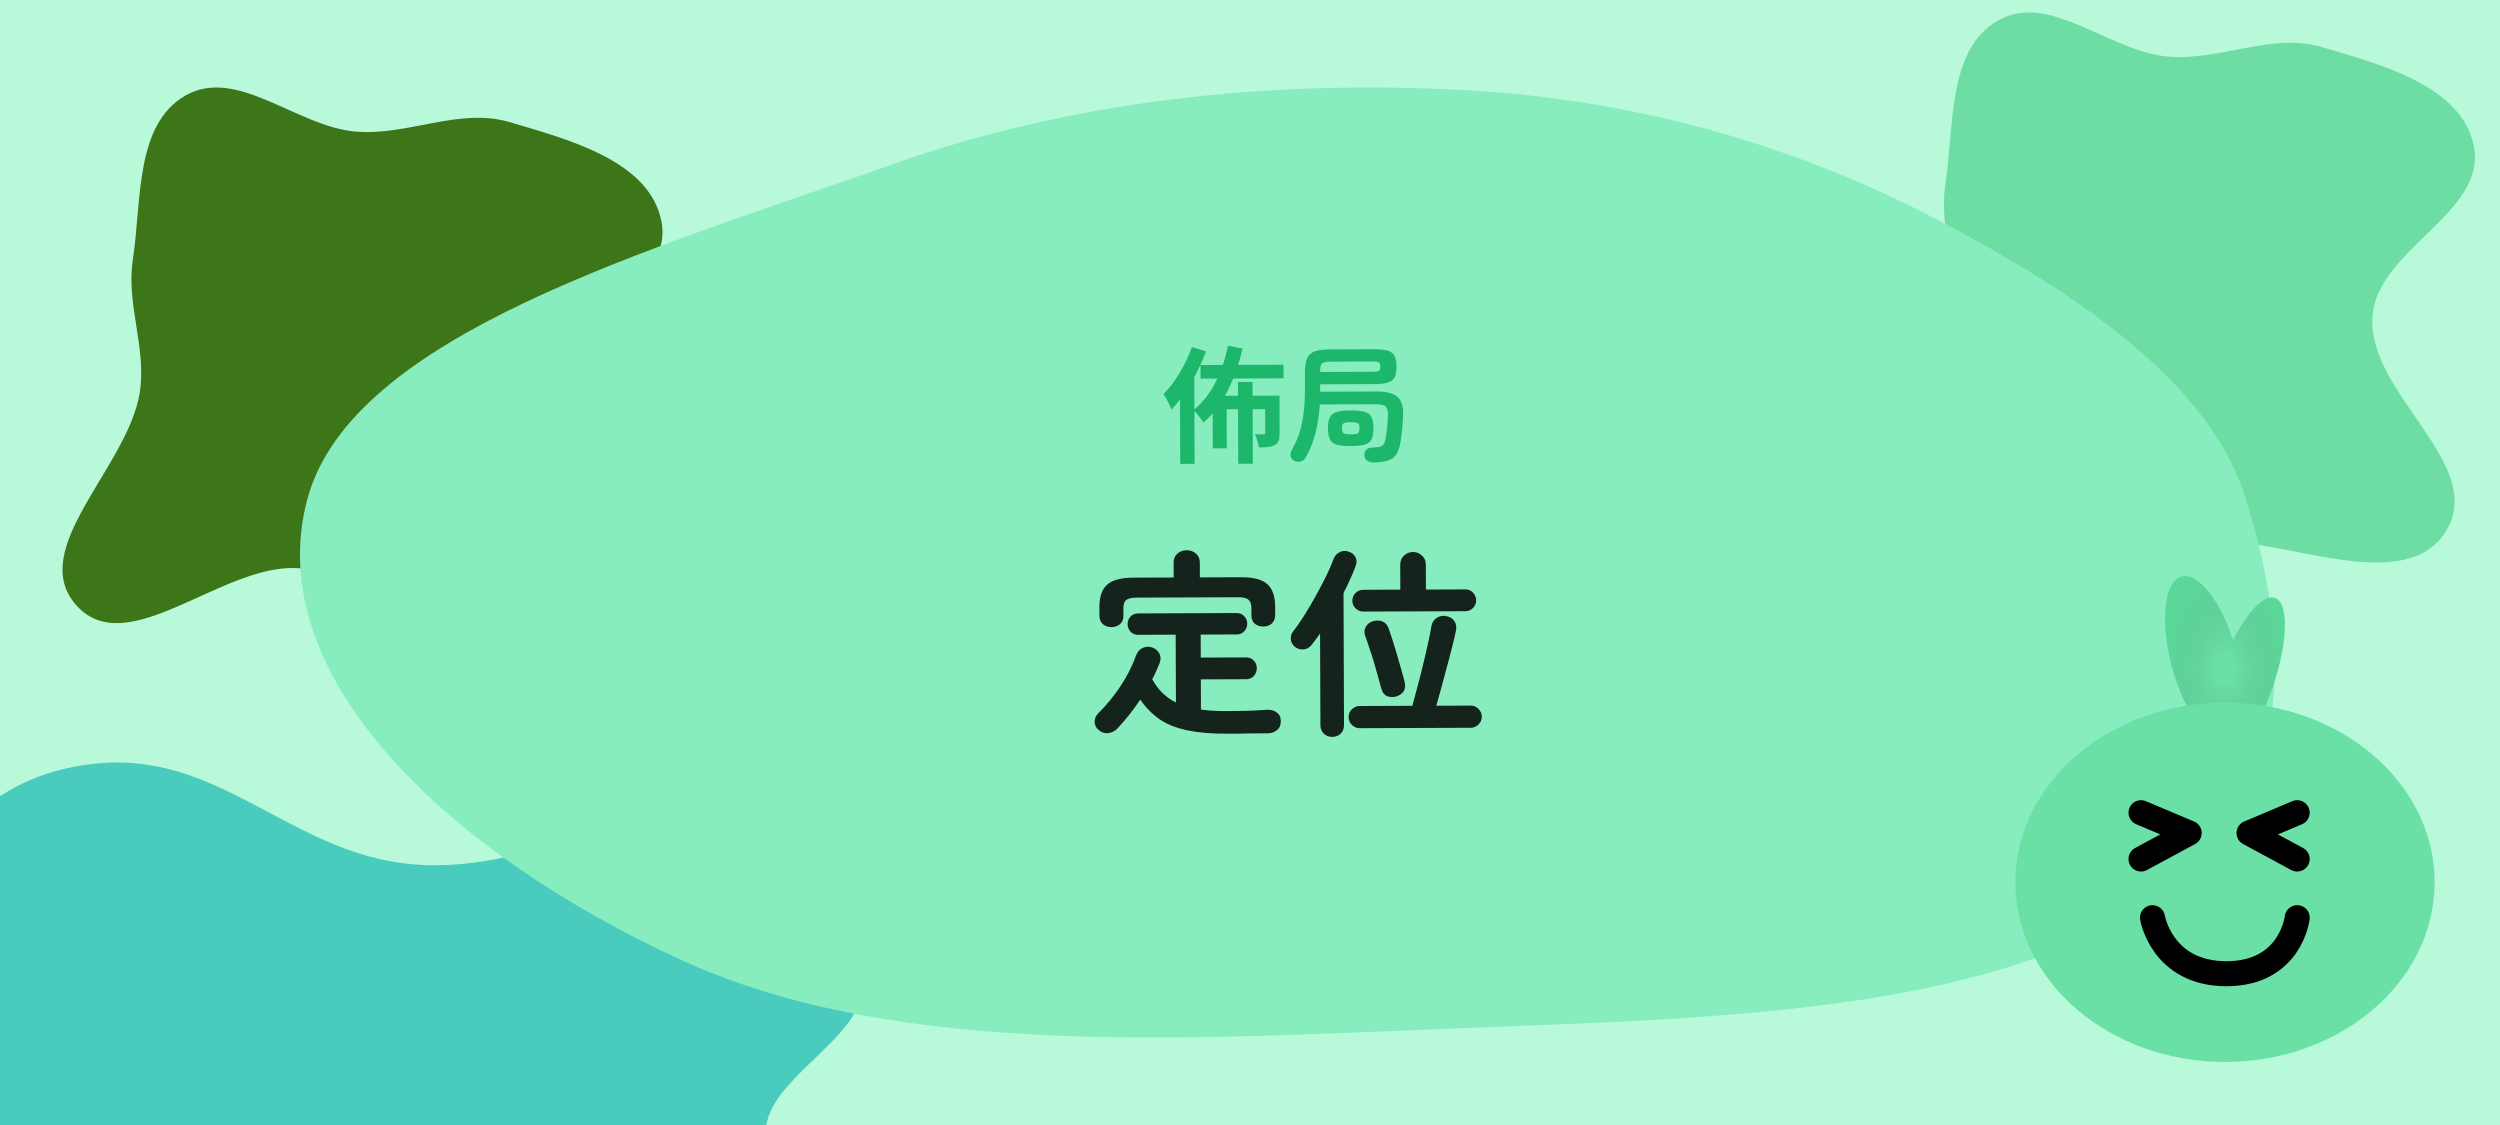
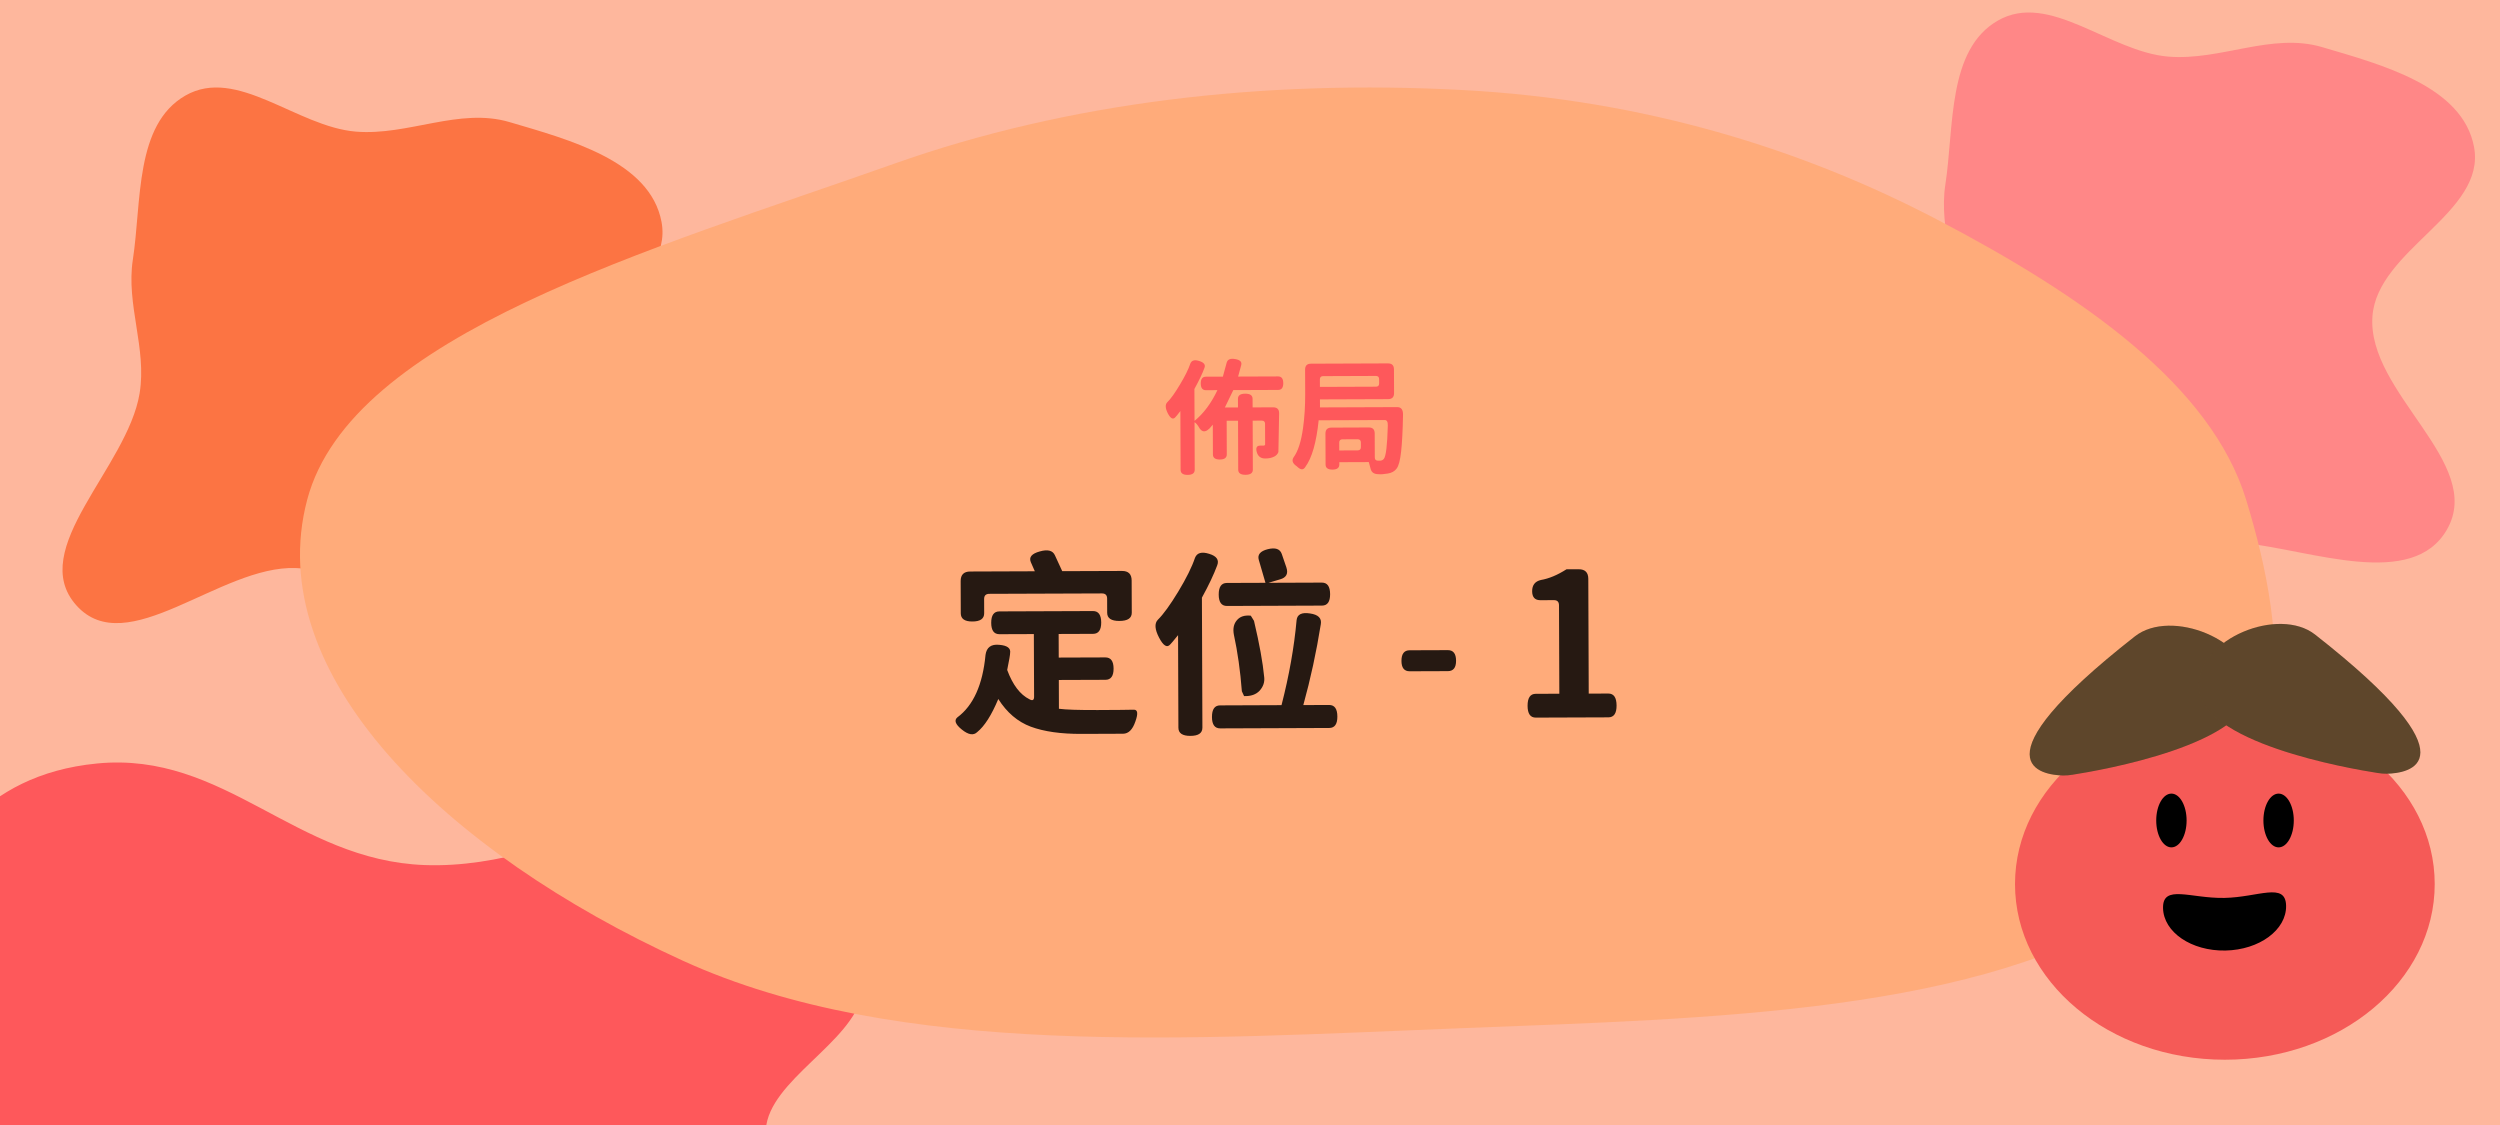
<svg xmlns="http://www.w3.org/2000/svg" width="200" height="90" viewBox="0 0 200 90" fill="none">
-   <g clip-path="url(#clip0_1260_4413)">
-     <rect width="200" height="90" fill="#B8F9D9" />
-     <path fill-rule="evenodd" clip-rule="evenodd" d="M-6.18 85.526C-5.521 81.351 -9.948 77.257 -7.655 73.239C-4.948 68.497 -1.652 61.992 7.772 61.078C17.997 60.087 23.6 68.826 33.978 69.205C45.818 69.637 56.588 60.196 66.887 63.237C76.243 66 70.121 74.012 68.975 79.539C68.168 83.434 61.536 86.431 61.267 90.346C60.85 96.397 75.769 103.853 67.023 107.895C58.356 111.9 45.738 103.802 34.253 102.83C27.316 102.243 20.566 103.925 13.618 103.373C4.658 102.66 -7.251 103.227 -11.753 99.17C-16.321 95.052 -6.927 90.254 -6.18 85.526Z" fill="#49CCBD" />
-     <path fill-rule="evenodd" clip-rule="evenodd" d="M28.474 10.53C32.649 10.872 36.743 8.58 40.761 9.767C45.503 11.168 52.008 12.874 52.922 17.752C53.913 23.046 45.174 25.946 44.795 31.318C44.363 37.447 53.804 43.022 50.763 48.353C48 53.196 39.988 50.027 34.461 49.434C30.566 49.016 27.569 45.584 23.654 45.444C17.603 45.228 10.147 52.951 6.105 48.424C2.1 43.937 10.197 37.406 11.17 31.46C11.758 27.869 10.075 24.375 10.627 20.779C11.34 16.14 10.773 9.976 14.83 7.646C18.948 5.281 23.746 10.143 28.474 10.53Z" fill="#3D7619" />
-     <path fill-rule="evenodd" clip-rule="evenodd" d="M173.474 4.53C177.649 4.872 181.743 2.58 185.761 3.767C190.503 5.168 197.008 6.874 197.922 11.752C198.913 17.046 190.174 19.946 189.795 25.318C189.363 31.447 198.804 37.022 195.763 42.353C193 47.196 184.988 44.027 179.461 43.434C175.566 43.016 172.569 39.584 168.654 39.444C162.603 39.228 155.147 46.951 151.105 42.424C147.1 37.937 155.198 31.406 156.17 25.46C156.757 21.869 155.075 18.375 155.627 14.779C156.34 10.14 155.773 3.976 159.83 1.646C163.948 -0.719 168.746 4.143 173.474 4.53Z" fill="#6EDDA4" />
-     <path fill-rule="evenodd" clip-rule="evenodd" d="M117.063 7.205C131.49 7.98 144.155 11.905 154.996 17.578C166.733 23.719 176.896 30.86 179.688 39.971C183.097 51.095 184.354 63.745 171.749 72.255C158.691 81.071 136.857 81.474 117.063 82.25C95.236 83.105 71.899 84.751 54.603 76.845C35.616 68.165 20.857 53.977 24.577 39.971C28.089 26.753 52.105 19.98 71.539 13.095C85.386 8.19 100.98 6.341 117.063 7.205Z" fill="#87EDBF" />
-     <path fill-rule="evenodd" clip-rule="evenodd" d="M176.618 58.809C175.515 57.843 174.393 55.766 173.735 53.253C172.775 49.59 173.162 46.39 174.599 46.106C175.901 45.849 177.619 48.073 178.644 51.217C179.76 49.006 181.059 47.596 181.934 47.822C183.113 48.126 183.07 51.292 181.839 54.893C180.608 58.494 178.653 61.166 177.474 60.862C176.923 60.72 176.639 59.953 176.618 58.809Z" fill="#6ADFA6" />
-     <path fill-rule="evenodd" clip-rule="evenodd" d="M176.618 58.809C175.515 57.843 174.393 55.766 173.735 53.253C172.775 49.59 173.162 46.39 174.599 46.106C175.901 45.849 177.619 48.073 178.644 51.217C179.76 49.006 181.059 47.596 181.934 47.822C183.113 48.126 183.07 51.292 181.839 54.893C180.608 58.494 178.653 61.166 177.474 60.862C176.923 60.72 176.639 59.953 176.618 58.809Z" fill="url(#paint0_radial_1260_4413)" fill-opacity="0.2" />
-     <path d="M161.232 70.584C161.232 78.521 168.739 84.956 178 84.956C187.26 84.956 194.768 78.521 194.768 70.584C194.768 62.646 187.26 56.211 178 56.211C168.739 56.211 161.232 62.646 161.232 70.584Z" fill="#6ADFA6" />
-     <path d="M172.199 73.414C172.199 73.414 172.948 77.897 178.111 77.897C183.274 77.897 183.777 73.414 183.777 73.414" stroke="black" stroke-width="2" stroke-linecap="round" stroke-linejoin="round" />
-     <path d="M171.281 65.016L175.135 66.642L171.281 68.722" stroke="black" stroke-width="2" stroke-linecap="round" stroke-linejoin="round" />
-     <path d="M183.775 65.016L179.922 66.642L183.775 68.722" stroke="black" stroke-width="2" stroke-linecap="round" stroke-linejoin="round" />
-     <path d="M97.008 31.668L101.568 31.651L101.572 32.731L98.132 32.744L98.144 35.864L97.024 35.868L97.008 31.668ZM101.208 31.652L102.358 31.648L102.369 34.638C102.371 35.138 102.302 35.428 101.983 35.609C101.674 35.781 101.254 35.792 100.704 35.794C100.672 35.484 100.541 35.045 100.4 34.745C100.69 34.754 100.99 34.753 101.09 34.753C101.19 34.742 101.22 34.722 101.219 34.622L101.208 31.652ZM96.039 29.201L102.679 29.177L102.683 30.267L96.043 30.291L96.039 29.201ZM99.034 30.56L100.204 30.556L100.228 37.096L99.058 37.1L99.034 30.56ZM98.243 27.663L99.404 27.879C98.833 30.351 97.811 32.485 96.276 33.811C96.125 33.551 95.723 33.043 95.483 32.804C96.888 31.698 97.781 29.835 98.243 27.663ZM95.354 27.764L96.485 28.11C95.841 29.822 94.808 31.626 93.722 32.77C93.611 32.48 93.289 31.822 93.078 31.532C93.984 30.619 94.849 29.196 95.354 27.764ZM94.394 30.528L95.53 29.383L95.54 29.393L95.568 37.103L94.418 37.108L94.394 30.528ZM109.848 37C109.655 37.001 109.495 36.952 109.368 36.852C109.241 36.753 109.17 36.616 109.156 36.443C109.142 36.236 109.195 36.08 109.314 35.972C109.441 35.858 109.607 35.801 109.814 35.8C110.054 35.793 110.24 35.776 110.373 35.748C110.513 35.715 110.616 35.648 110.683 35.547C110.756 35.447 110.808 35.3 110.841 35.107C110.952 34.52 111.017 33.883 111.034 33.196C111.046 32.863 110.982 32.636 110.841 32.517C110.701 32.397 110.437 32.338 110.051 32.34L105.581 32.356C105.537 33.156 105.427 33.907 105.249 34.607C105.078 35.308 104.811 35.979 104.447 36.62C104.361 36.774 104.224 36.874 104.038 36.922C103.851 36.969 103.675 36.947 103.508 36.854C103.361 36.761 103.273 36.635 103.246 36.475C103.219 36.315 103.248 36.161 103.334 36.014C103.613 35.533 103.827 35.039 103.979 34.532C104.137 34.025 104.245 33.484 104.303 32.911C104.367 32.337 104.398 31.71 104.396 31.03L104.391 29.811C104.39 29.311 104.448 28.927 104.567 28.66C104.686 28.393 104.892 28.209 105.185 28.108C105.478 28.006 105.885 27.955 106.405 27.953L109.925 27.94C110.398 27.938 110.765 27.977 111.025 28.056C111.285 28.135 111.466 28.278 111.567 28.484C111.667 28.684 111.718 28.967 111.72 29.333C111.721 29.7 111.672 29.984 111.573 30.184C111.474 30.384 111.294 30.525 111.034 30.606C110.775 30.687 110.408 30.728 109.935 30.73L105.615 30.746L105.616 30.996C105.616 31.056 105.616 31.116 105.616 31.176C105.617 31.229 105.614 31.283 105.607 31.336L110.127 31.319C110.9 31.316 111.454 31.458 111.789 31.743C112.13 32.022 112.285 32.525 112.254 33.251C112.236 33.638 112.207 34.008 112.168 34.362C112.136 34.715 112.094 35.049 112.042 35.362C111.97 35.803 111.852 36.14 111.686 36.374C111.527 36.608 111.297 36.768 110.998 36.856C110.705 36.95 110.321 36.999 109.848 37ZM108.063 35.687C107.557 35.689 107.173 35.647 106.913 35.561C106.652 35.475 106.475 35.33 106.381 35.123C106.287 34.91 106.239 34.624 106.238 34.264C106.237 33.897 106.282 33.614 106.375 33.413C106.467 33.206 106.643 33.059 106.903 32.971C107.163 32.884 107.546 32.839 108.053 32.837C108.566 32.835 108.953 32.877 109.213 32.963C109.473 33.048 109.647 33.194 109.735 33.401C109.829 33.6 109.877 33.884 109.878 34.25C109.879 34.61 109.834 34.897 109.741 35.111C109.655 35.318 109.482 35.465 109.223 35.553C108.963 35.64 108.577 35.685 108.063 35.687ZM105.611 29.756L109.851 29.74C110.098 29.739 110.254 29.712 110.321 29.659C110.394 29.605 110.43 29.495 110.43 29.328C110.429 29.162 110.392 29.052 110.318 28.999C110.252 28.945 110.098 28.919 109.858 28.92L106.478 28.933C106.232 28.934 106.045 28.954 105.918 28.995C105.799 29.035 105.715 29.109 105.669 29.216C105.63 29.323 105.61 29.476 105.611 29.676L105.611 29.756ZM108.06 34.747C108.353 34.746 108.543 34.715 108.629 34.655C108.716 34.594 108.759 34.461 108.758 34.254C108.757 34.048 108.713 33.918 108.626 33.865C108.54 33.805 108.349 33.776 108.056 33.777C107.769 33.778 107.58 33.809 107.486 33.869C107.4 33.923 107.357 34.053 107.358 34.26C107.359 34.466 107.403 34.599 107.489 34.659C107.583 34.719 107.773 34.748 108.06 34.747Z" fill="#1CB76B" />
-     <path d="M98.148 58.695C96.889 58.7 95.822 58.607 94.947 58.419C94.071 58.23 93.339 57.934 92.751 57.531C92.163 57.117 91.654 56.596 91.225 55.968C90.642 56.835 90.026 57.61 89.378 58.295C89.176 58.499 88.937 58.617 88.659 58.65C88.382 58.683 88.126 58.599 87.89 58.397C87.676 58.216 87.569 57.993 87.568 57.726C87.578 57.47 87.673 57.251 87.853 57.069C88.544 56.384 89.144 55.651 89.653 54.87C90.173 54.09 90.586 53.272 90.892 52.418C91.008 52.129 91.189 51.931 91.434 51.824C91.679 51.716 91.935 51.71 92.202 51.805C92.469 51.91 92.656 52.081 92.764 52.315C92.871 52.538 92.872 52.784 92.767 53.051C92.682 53.254 92.592 53.467 92.497 53.692C92.402 53.905 92.296 54.119 92.179 54.333C92.63 55.174 93.262 55.796 94.074 56.198L94.054 50.774L91.062 50.785C90.806 50.786 90.598 50.701 90.437 50.531C90.287 50.361 90.212 50.159 90.211 49.924C90.21 49.69 90.284 49.492 90.433 49.331C90.592 49.16 90.8 49.074 91.056 49.073L98.928 49.044C99.184 49.043 99.387 49.127 99.537 49.298C99.697 49.457 99.778 49.654 99.779 49.889C99.78 50.123 99.701 50.326 99.541 50.498C99.392 50.669 99.19 50.755 98.934 50.756L96.054 50.767L96.061 52.606L99.677 52.593C99.944 52.592 100.152 52.677 100.302 52.847C100.463 53.006 100.543 53.209 100.544 53.454C100.545 53.689 100.466 53.897 100.306 54.079C100.158 54.25 99.95 54.336 99.683 54.337L96.067 54.35L96.076 56.767C96.386 56.808 96.711 56.839 97.053 56.859C97.394 56.879 97.757 56.888 98.141 56.887C98.664 56.885 99.192 56.878 99.725 56.865C100.269 56.852 100.802 56.824 101.325 56.779C101.634 56.757 101.901 56.825 102.125 56.984C102.35 57.133 102.463 57.367 102.464 57.687C102.465 58.007 102.365 58.247 102.163 58.408C101.961 58.579 101.7 58.666 101.38 58.667C101.06 58.668 100.697 58.669 100.292 58.671C99.897 58.683 99.508 58.69 99.124 58.691C98.75 58.693 98.425 58.694 98.148 58.695ZM88.916 50.169C88.649 50.17 88.42 50.091 88.227 49.931C88.045 49.761 87.954 49.532 87.953 49.245L87.95 48.605C87.947 47.751 88.153 47.142 88.567 46.778C88.982 46.403 89.691 46.214 90.693 46.21L93.893 46.199L93.889 45.014C93.888 44.705 93.988 44.465 94.19 44.293C94.392 44.111 94.637 44.02 94.925 44.019C95.224 44.018 95.475 44.107 95.678 44.288C95.882 44.458 95.984 44.697 95.985 45.007L95.989 46.191L99.269 46.179C100.272 46.175 100.977 46.359 101.383 46.731C101.801 47.092 102.011 47.699 102.014 48.552L102.016 49.192C102.017 49.48 101.928 49.71 101.747 49.881C101.566 50.042 101.343 50.123 101.076 50.124C100.809 50.125 100.58 50.051 100.387 49.903C100.205 49.743 100.114 49.52 100.113 49.231L100.11 48.623C100.109 48.314 100.028 48.096 99.868 47.968C99.718 47.841 99.441 47.778 99.035 47.779L90.923 47.809C90.528 47.811 90.251 47.876 90.092 48.005C89.943 48.133 89.869 48.352 89.87 48.661L89.873 49.269C89.874 49.557 89.778 49.782 89.587 49.943C89.406 50.093 89.183 50.168 88.916 50.169ZM106.581 58.952C106.314 58.953 106.09 58.868 105.908 58.698C105.726 58.528 105.634 58.299 105.633 58.011L105.606 50.683C105.489 50.854 105.373 51.015 105.256 51.164C105.15 51.314 105.038 51.459 104.921 51.598C104.762 51.801 104.555 51.919 104.299 51.952C104.043 51.974 103.813 51.911 103.61 51.763C103.417 51.614 103.305 51.422 103.272 51.188C103.239 50.943 103.291 50.729 103.429 50.547C103.705 50.194 104.003 49.766 104.321 49.264C104.639 48.761 104.952 48.232 105.259 47.676C105.566 47.121 105.847 46.586 106.101 46.073C106.355 45.55 106.551 45.096 106.688 44.711C106.794 44.455 106.958 44.273 107.182 44.165C107.405 44.058 107.64 44.046 107.886 44.131C108.131 44.204 108.313 44.348 108.431 44.561C108.549 44.773 108.556 45.014 108.45 45.281C108.334 45.601 108.191 45.948 108.022 46.322C107.863 46.685 107.683 47.059 107.482 47.444L107.521 58.004C107.522 58.292 107.432 58.522 107.252 58.693C107.071 58.864 106.847 58.951 106.581 58.952ZM108.77 58.255C108.535 58.256 108.327 58.166 108.145 57.986C107.974 57.816 107.888 57.613 107.887 57.379C107.886 57.133 107.97 56.925 108.14 56.754C108.321 56.572 108.529 56.48 108.763 56.48L112.987 56.464C113.114 56.005 113.25 55.492 113.398 54.926C113.556 54.36 113.703 53.784 113.839 53.197C113.986 52.609 114.118 52.044 114.233 51.499C114.359 50.955 114.453 50.48 114.516 50.074C114.568 49.797 114.706 49.583 114.929 49.433C115.153 49.282 115.398 49.233 115.665 49.286C115.964 49.327 116.188 49.455 116.338 49.667C116.488 49.88 116.537 50.125 116.485 50.403C116.412 50.787 116.307 51.241 116.17 51.764C116.044 52.276 115.902 52.816 115.744 53.382C115.597 53.947 115.449 54.497 115.302 55.031C115.155 55.565 115.023 56.04 114.907 56.457L117.659 56.447C117.905 56.446 118.113 56.535 118.284 56.716C118.456 56.886 118.542 57.094 118.543 57.339C118.544 57.574 118.459 57.777 118.289 57.948C118.119 58.13 117.911 58.222 117.666 58.222L108.77 58.255ZM109.071 48.926C108.837 48.927 108.628 48.843 108.447 48.673C108.275 48.502 108.189 48.3 108.188 48.066C108.187 47.82 108.272 47.612 108.442 47.441C108.623 47.269 108.83 47.183 109.065 47.182L112.025 47.171L112.018 45.187C112.016 44.878 112.117 44.632 112.319 44.45C112.521 44.257 112.76 44.161 113.038 44.16C113.315 44.158 113.556 44.254 113.759 44.445C113.962 44.625 114.064 44.87 114.066 45.18L114.073 47.164L117.225 47.152C117.47 47.151 117.673 47.236 117.834 47.406C118.005 47.576 118.091 47.783 118.092 48.029C118.093 48.264 118.008 48.467 117.838 48.638C117.679 48.809 117.477 48.895 117.231 48.896L109.071 48.926ZM111.705 55.717C111.438 55.792 111.188 55.782 110.953 55.687C110.728 55.581 110.578 55.374 110.502 55.065C110.437 54.809 110.351 54.5 110.243 54.138C110.145 53.765 110.037 53.381 109.919 52.987C109.8 52.582 109.676 52.199 109.546 51.837C109.428 51.464 109.32 51.149 109.223 50.894C109.115 50.627 109.13 50.377 109.268 50.142C109.406 49.906 109.603 49.756 109.858 49.691C110.135 49.616 110.386 49.625 110.61 49.721C110.835 49.816 110.995 50.002 111.092 50.279C111.189 50.545 111.297 50.865 111.416 51.238C111.535 51.611 111.654 51.999 111.772 52.404C111.891 52.798 111.999 53.182 112.097 53.555C112.205 53.917 112.291 54.232 112.356 54.498C112.443 54.828 112.422 55.095 112.295 55.298C112.168 55.491 111.971 55.63 111.705 55.717Z" fill="black" fill-opacity="0.85" />
+   <g clip-path="url(#clip0_2439_10476)">
+     <rect width="200" height="90" fill="#FEB79D" />
+     <path fill-rule="evenodd" clip-rule="evenodd" d="M-6.18 85.526C-5.521 81.351 -9.948 77.257 -7.655 73.239C-4.948 68.497 -1.652 61.992 7.772 61.078C17.997 60.087 23.6 68.826 33.978 69.205C45.818 69.637 56.588 60.196 66.887 63.237C76.243 66 70.121 74.012 68.975 79.539C68.168 83.434 61.536 86.431 61.267 90.346C60.85 96.397 75.769 103.853 67.023 107.895C58.356 111.9 45.738 103.802 34.253 102.83C27.316 102.243 20.566 103.925 13.618 103.373C4.658 102.66 -7.251 103.227 -11.753 99.17C-16.321 95.052 -6.927 90.254 -6.18 85.526Z" fill="#FE585B" />
+     <path fill-rule="evenodd" clip-rule="evenodd" d="M28.474 10.53C32.649 10.872 36.743 8.58 40.761 9.767C45.503 11.168 52.008 12.874 52.922 17.752C53.913 23.046 45.174 25.946 44.795 31.318C44.363 37.447 53.804 43.022 50.763 48.353C48 53.196 39.988 50.027 34.461 49.434C30.566 49.016 27.569 45.584 23.654 45.444C17.603 45.228 10.147 52.951 6.105 48.424C2.1 43.937 10.197 37.406 11.17 31.46C11.758 27.869 10.075 24.375 10.627 20.779C11.34 16.14 10.773 9.976 14.83 7.646C18.948 5.281 23.746 10.143 28.474 10.53Z" fill="#FC7443" />
+     <path fill-rule="evenodd" clip-rule="evenodd" d="M173.474 4.53C177.649 4.872 181.743 2.58 185.761 3.767C190.503 5.168 197.008 6.874 197.922 11.752C198.913 17.046 190.174 19.946 189.795 25.318C189.363 31.447 198.804 37.022 195.763 42.353C193 47.196 184.988 44.027 179.461 43.434C175.566 43.016 172.569 39.584 168.654 39.444C162.603 39.228 155.147 46.951 151.105 42.424C147.1 37.937 155.198 31.406 156.17 25.46C156.757 21.869 155.075 18.375 155.627 14.779C156.34 10.14 155.773 3.976 159.83 1.646C163.948 -0.719 168.746 4.143 173.474 4.53Z" fill="#FF8787" />
+     <path fill-rule="evenodd" clip-rule="evenodd" d="M117.063 7.205C131.49 7.98 144.155 11.905 154.996 17.578C166.733 23.719 176.896 30.86 179.688 39.971C183.097 51.095 184.354 63.745 171.749 72.255C158.691 81.071 136.857 81.474 117.063 82.25C95.236 83.105 71.899 84.751 54.603 76.845C35.616 68.165 20.857 53.977 24.577 39.971C28.089 26.753 52.105 19.98 71.539 13.095C85.386 8.19 100.98 6.341 117.063 7.205Z" fill="#FFAB7A" />
+     <ellipse cx="177.989" cy="70.727" rx="16.788" ry="14.051" fill="#F55A57" />
+     <ellipse cx="173.713" cy="65.639" rx="1.215" ry="2.151" fill="black" />
+     <ellipse cx="182.288" cy="65.639" rx="1.215" ry="2.151" fill="black" />
+     <path d="M173.043 72.644C173.079 74.572 175.312 76.094 178.031 76.043C180.749 75.992 182.924 74.388 182.888 72.46C182.852 70.533 180.67 71.782 177.952 71.833C175.233 71.884 173.007 70.717 173.043 72.644Z" fill="black" />
+     <path d="M170.798 50.904C173.679 48.645 180.102 51.191 180.102 55.022C180.103 59.542 168.088 61.623 165.803 61.978C165.554 62.017 165.305 62.044 165.056 62.039C163.427 62.006 157.617 61.237 170.798 50.904Z" fill="#6E5232" />
+     <path d="M170.798 50.904C173.679 48.645 180.102 51.191 180.102 55.022C180.103 59.542 168.088 61.623 165.803 61.978C165.554 62.017 165.305 62.044 165.056 62.039C163.427 62.006 157.617 61.237 170.798 50.904Z" fill="url(#paint0_radial_2439_10476)" fill-opacity="0.15" />
+     <path d="M185.204 50.763C182.323 48.505 175.9 51.051 175.9 54.881C175.899 59.401 187.914 61.483 190.199 61.837C190.448 61.876 190.697 61.903 190.946 61.898C192.575 61.866 198.385 61.097 185.204 50.763Z" fill="#6E5232" />
+     <path d="M185.204 50.763C182.323 48.505 175.9 51.051 175.9 54.881C175.899 59.401 187.914 61.483 190.199 61.837C190.448 61.876 190.697 61.903 190.946 61.898C192.575 61.866 198.385 61.097 185.204 50.763Z" fill="url(#paint1_radial_2439_10476)" fill-opacity="0.15" />
+     <path d="M102.249 30.114C102.523 30.113 102.66 30.293 102.661 30.653C102.663 31.013 102.527 31.193 102.254 31.194L98.663 31.208L97.989 32.6L99.039 32.596L99.036 31.906C99.035 31.633 99.228 31.495 99.615 31.494C100.008 31.493 100.205 31.628 100.206 31.902L100.209 32.592L101.849 32.586C102.175 32.585 102.336 32.747 102.33 33.074L102.272 36.164C102.219 36.311 102.116 36.428 101.963 36.515C101.744 36.63 101.497 36.684 101.224 36.678C100.871 36.686 100.643 36.517 100.542 36.171C100.447 35.824 100.537 35.651 100.81 35.65L101.08 35.649C101.167 35.648 101.21 35.611 101.21 35.538L101.204 33.908C101.203 33.735 101.116 33.648 100.943 33.649L100.213 33.652L100.227 37.572C100.228 37.845 100.032 37.983 99.639 37.984C99.252 37.985 99.058 37.849 99.057 37.576L99.043 33.656L98.133 33.66L98.143 36.349C98.144 36.623 97.957 36.76 97.584 36.762C97.217 36.763 97.034 36.627 97.033 36.354L97.024 33.974C96.791 34.248 96.689 34.362 96.715 34.315C96.429 34.583 96.183 34.57 95.975 34.278C95.82 34.005 95.683 33.839 95.563 33.779L95.577 37.579C95.578 37.852 95.389 37.99 95.009 37.991C94.635 37.993 94.448 37.857 94.447 37.583L94.43 32.883C94.211 33.171 94.075 33.338 94.022 33.385C93.842 33.586 93.645 33.483 93.43 33.077C93.222 32.664 93.204 32.368 93.377 32.187C93.656 31.913 93.994 31.442 94.392 30.773C94.796 30.105 95.074 29.544 95.226 29.09C95.325 28.83 95.561 28.759 95.935 28.878C96.315 28.996 96.456 29.179 96.357 29.426C96.205 29.853 95.937 30.418 95.553 31.119L95.563 33.669C96.287 33.08 96.897 32.261 97.394 31.212L96.474 31.216C96.2 31.217 96.063 31.037 96.061 30.677C96.06 30.317 96.196 30.137 96.469 30.136L97.829 30.131L98.135 29.009C98.208 28.749 98.437 28.655 98.824 28.727C99.211 28.792 99.368 28.955 99.296 29.215L99.049 30.126L102.249 30.114ZM108.611 36.031C108.785 36.03 108.871 35.943 108.871 35.77L108.869 35.4C108.868 35.226 108.782 35.14 108.608 35.141L107.398 35.145C107.225 35.146 107.139 35.233 107.139 35.406L107.141 36.036L108.611 36.031ZM110.33 30.334C110.33 30.161 110.243 30.075 110.069 30.075L105.849 30.091C105.676 30.092 105.59 30.179 105.59 30.352L105.593 30.952L110.073 30.935C110.246 30.935 110.332 30.848 110.332 30.674L110.33 30.334ZM105.596 31.952L105.599 32.592L111.779 32.569C112.105 32.568 112.259 32.787 112.241 33.227C112.219 34.427 112.169 35.388 112.092 36.108C112.014 36.822 111.893 37.282 111.727 37.489C111.568 37.703 111.335 37.834 111.028 37.882C110.729 37.936 110.479 37.954 110.279 37.935C109.925 37.936 109.715 37.79 109.647 37.497L109.505 36.967L107.145 36.976L107.146 37.156C107.147 37.429 106.964 37.567 106.597 37.568C106.23 37.57 106.047 37.434 106.046 37.16L106.036 34.69C106.035 34.37 106.195 34.21 106.515 34.209L109.505 34.197C109.818 34.196 109.975 34.356 109.976 34.676L109.984 36.596C109.984 36.769 110.071 36.855 110.245 36.855L110.375 36.854C110.508 36.86 110.618 36.813 110.704 36.713C110.877 36.512 110.983 35.629 111.024 34.062C111.036 33.755 110.956 33.602 110.782 33.603L105.493 33.622C105.312 35.39 104.957 36.634 104.426 37.356C104.281 37.597 104.084 37.608 103.836 37.388L103.736 37.299C103.409 37.08 103.324 36.844 103.484 36.59C103.842 36.108 104.095 35.321 104.245 34.227C104.362 33.386 104.418 32.49 104.415 31.536L104.408 29.576C104.406 29.256 104.562 29.096 104.876 29.095L111.036 29.072C111.356 29.07 111.516 29.23 111.517 29.55L111.525 31.45C111.526 31.77 111.366 31.93 111.046 31.932L105.596 31.952Z" fill="#FE585B" />
+     <path d="M79.144 47.507C78.867 47.508 78.729 47.647 78.73 47.925L78.734 49.06C78.736 49.498 78.422 49.718 77.792 49.72C77.174 49.722 76.864 49.505 76.862 49.068L76.853 46.492C76.851 45.98 77.106 45.722 77.618 45.721L82.786 45.702L82.463 44.967C82.301 44.573 82.54 44.289 83.18 44.116C83.819 43.932 84.225 44.038 84.397 44.431L84.978 45.693L89.761 45.676C90.273 45.674 90.531 45.929 90.532 46.441L90.542 49.017C90.543 49.454 90.214 49.674 89.552 49.676C88.902 49.679 88.576 49.461 88.574 49.024L88.57 47.888C88.569 47.611 88.43 47.473 88.152 47.474L79.144 47.507ZM84.706 54.398L84.714 56.702C85.269 56.775 86.304 56.809 87.819 56.803C89.333 56.797 90.293 56.788 90.699 56.776C91.019 56.764 91.062 57.079 90.83 57.72C90.609 58.371 90.279 58.698 89.842 58.699L86.514 58.712C84.871 58.718 83.521 58.526 82.464 58.135C81.417 57.744 80.55 57.006 79.863 55.92C79.324 57.213 78.762 58.095 78.177 58.567C77.88 58.856 77.469 58.788 76.945 58.363C76.431 57.949 76.312 57.624 76.589 57.389C77.865 56.445 78.617 54.778 78.842 52.388C78.925 51.791 79.287 51.523 79.927 51.584C80.578 51.635 80.872 51.853 80.81 52.237C80.81 52.376 80.732 52.829 80.575 53.598C81.017 54.791 81.612 55.573 82.359 55.943C82.605 56.081 82.728 56.011 82.727 55.734L82.708 50.726L79.956 50.736C79.519 50.738 79.299 50.434 79.297 49.826C79.295 49.218 79.512 48.914 79.95 48.912L87.437 48.884C87.875 48.883 88.094 49.186 88.097 49.794C88.099 50.402 87.882 50.707 87.444 50.708L84.692 50.718L84.699 52.606L88.427 52.593C88.865 52.591 89.084 52.889 89.087 53.486C89.089 54.084 88.871 54.383 88.434 54.385L84.706 54.398ZM97.497 47.567C97.494 46.948 97.712 46.638 98.149 46.636L101.237 46.625L100.702 44.787C100.583 44.371 100.822 44.088 101.419 43.936C102.027 43.785 102.4 43.911 102.541 44.316L102.913 45.403C103.074 45.893 102.905 46.208 102.404 46.349L101.477 46.624L105.749 46.608C106.186 46.607 106.406 46.915 106.409 47.534C106.411 48.142 106.193 48.447 105.756 48.448L98.156 48.477C97.719 48.478 97.499 48.175 97.497 47.567ZM101.137 54.178C101.181 54.572 101.06 54.93 100.773 55.251C100.486 55.561 100.071 55.707 99.527 55.688L99.349 55.304C99.226 53.683 99.012 52.169 98.708 50.763C98.621 50.294 98.7 49.914 98.944 49.626C99.189 49.326 99.561 49.202 100.063 49.254L100.32 49.669C100.754 51.502 101.026 53.005 101.137 54.178ZM95.598 44.63C95.756 44.224 96.135 44.116 96.733 44.306C97.331 44.485 97.545 44.793 97.376 45.231C97.101 45.968 96.694 46.829 96.153 47.812L96.192 58.212C96.194 58.649 95.874 58.869 95.234 58.871C94.594 58.874 94.274 58.656 94.272 58.219L94.245 50.811C93.873 51.271 93.666 51.517 93.623 51.549C93.368 51.849 93.069 51.669 92.725 51.009C92.382 50.349 92.348 49.874 92.624 49.585C93.07 49.146 93.617 48.392 94.264 47.323C94.91 46.254 95.355 45.356 95.598 44.63ZM104.265 56.406L106.329 56.398C106.767 56.397 106.987 56.705 106.989 57.324C106.991 57.932 106.774 58.237 106.336 58.238L97.616 58.271C97.179 58.272 96.959 57.969 96.957 57.361C96.955 56.742 97.172 56.432 97.609 56.431L102.521 56.412C103.131 54.042 103.534 51.774 103.728 49.608C103.78 49.149 104.137 48.972 104.798 49.076C105.46 49.169 105.749 49.456 105.665 49.937C105.311 52.157 104.844 54.313 104.265 56.406ZM112.776 53.702C112.339 53.704 112.119 53.428 112.117 52.873C112.115 52.307 112.333 52.024 112.77 52.022L115.826 52.011C116.264 52.009 116.483 52.291 116.485 52.857C116.487 53.411 116.27 53.689 115.832 53.691L112.776 53.702ZM122.865 57.409C122.428 57.411 122.208 57.097 122.206 56.467C122.203 55.827 122.421 55.507 122.858 55.505L124.746 55.498L124.72 48.426C124.719 48.149 124.585 48.011 124.318 48.011L123.23 48.016C122.793 48.017 122.573 47.778 122.572 47.298C122.57 46.807 122.803 46.508 123.272 46.399C123.912 46.29 124.594 46.005 125.317 45.544L126.293 45.54C126.805 45.538 127.062 45.793 127.064 46.305L127.098 55.489L128.666 55.483C129.103 55.482 129.323 55.801 129.326 56.441C129.328 57.07 129.11 57.386 128.673 57.388L122.865 57.409Z" fill="black" fill-opacity="0.85" />
  </g>
  <defs>
-     <radialGradient id="paint0_radial_1260_4413" cx="0" cy="0" r="1" gradientUnits="userSpaceOnUse" gradientTransform="translate(177.999 53.4857) rotate(90) scale(7.39975 4.79175)">
-       <stop offset="0.16" stop-opacity="0" />
-       <stop offset="1" stop-color="#1CB76B" />
+     <radialGradient id="paint0_radial_2439_10476" cx="0" cy="0" r="1" gradientUnits="userSpaceOnUse" gradientTransform="translate(0.560609 46.8353) rotate(65.4889) scale(3.32531 8.21233)">
+       <stop offset="0.33" stop-opacity="0" />
+       <stop offset="0.655" stop-opacity="0.6" />
+       <stop offset="1" />
    </radialGradient>
-     <clipPath id="clip0_1260_4413">
+     <radialGradient id="paint1_radial_2439_10476" cx="0" cy="0" r="1" gradientUnits="userSpaceOnUse" gradientTransform="translate(355.3 45.8572) rotate(114.511) scale(3.32531 8.21233)">
+       <stop offset="0.33" stop-opacity="0" />
+       <stop offset="0.655" stop-opacity="0.6" />
+       <stop offset="1" />
+     </radialGradient>
+     <clipPath id="clip0_2439_10476">
      <rect width="200" height="90" fill="white" />
    </clipPath>
  </defs>
</svg>
